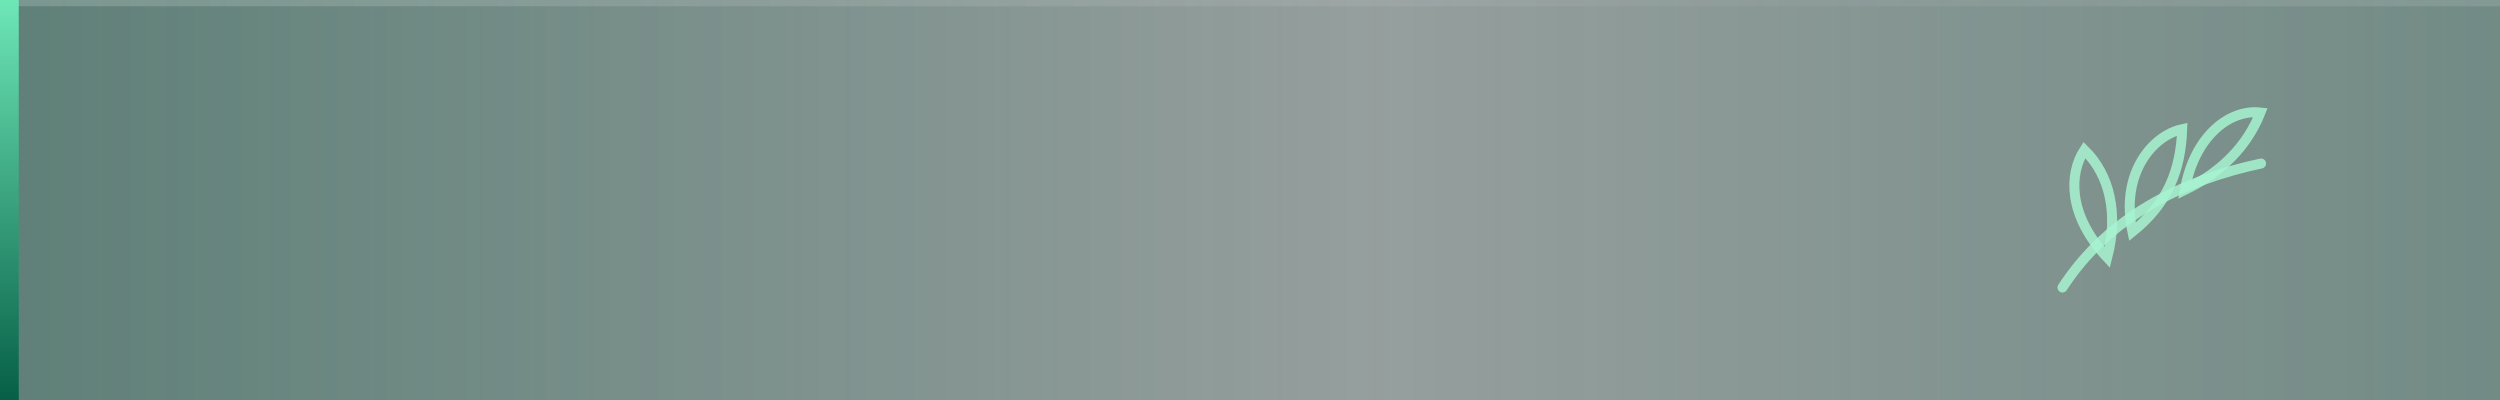
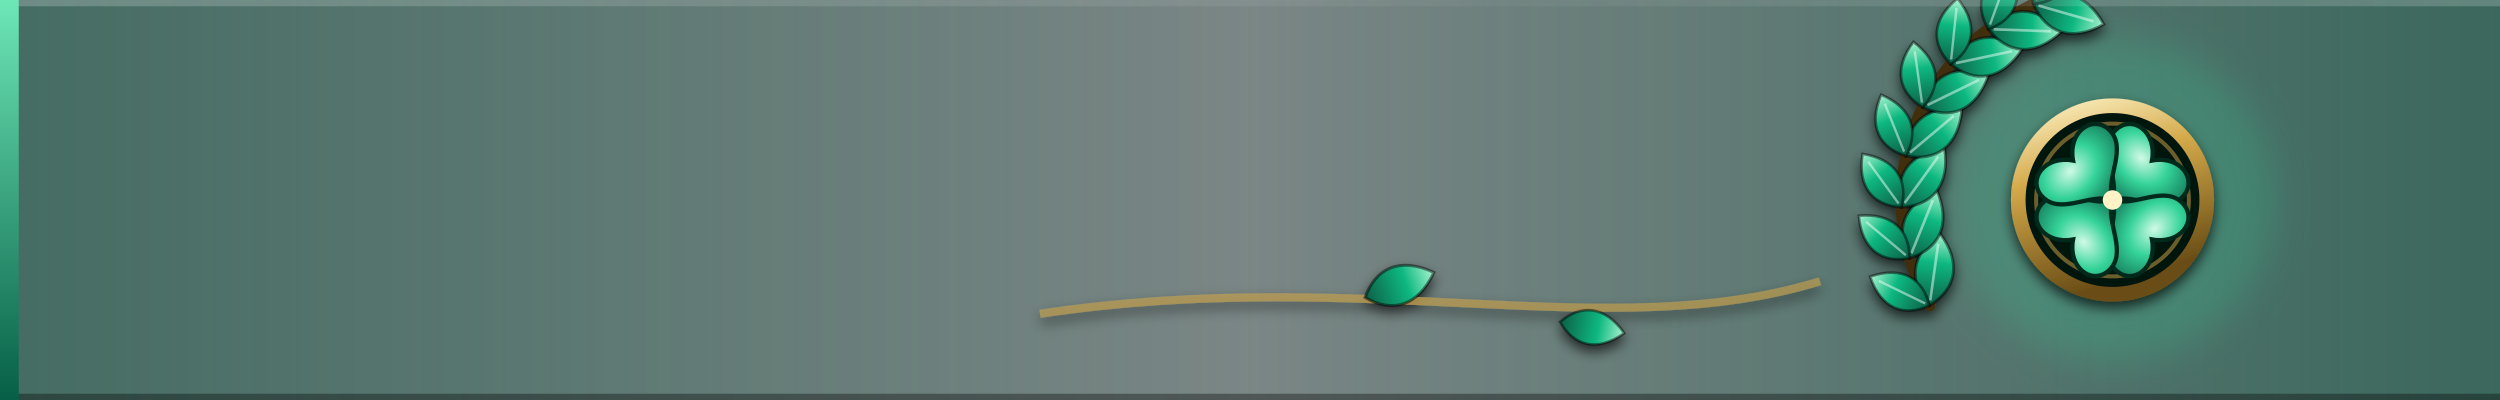
<svg xmlns="http://www.w3.org/2000/svg" viewBox="0 0 400 64" preserveAspectRatio="xMinYMid slice">
  <defs>
    <linearGradient id="b" x1="0" x2="1">
-       <stop offset="0" stop-color="#064E3B" stop-opacity=".46" />
-       <stop offset=".55" stop-color="#064E3B" stop-opacity=".12" />
-       <stop offset="1" stop-color="#064E3B" stop-opacity=".34" />
+       <stop offset="0" stop-color="#064E3B" stop-opacity=".55" />
+       <stop offset=".5" stop-color="#064E3B" stop-opacity=".16" />
+       <stop offset="1" stop-color="#064E3B" stop-opacity=".62" />
    </linearGradient>
-     <linearGradient id="e" x1="0" x2="0" y1="0" y2="1">
+     <linearGradient id="e" x1="0" y1="0" x2="0" y2="1">
      <stop offset="0" stop-color="#6EE7B7" />
      <stop offset="1" stop-color="#065F46" />
    </linearGradient>
    <linearGradient id="band" x1="0" x2="1">
      <stop offset="0" stop-color="#FFFFFF" stop-opacity="0" />
-       <stop offset=".5" stop-color="#FFFFFF" stop-opacity=".09" />
+       <stop offset=".5" stop-color="#FFFFFF" stop-opacity=".1" />
      <stop offset="1" stop-color="#FFFFFF" stop-opacity="0" />
    </linearGradient>
    <linearGradient id="top" x1="0" x2="1">
-       <stop offset="0" stop-color="#FFFFFF" stop-opacity=".18" />
-       <stop offset=".7" stop-color="#FFFFFF" stop-opacity=".04" />
-       <stop offset="1" stop-color="#FFFFFF" stop-opacity=".12" />
+       <stop offset="0" stop-color="#FFFFFF" stop-opacity=".22" />
+       <stop offset=".6" stop-color="#FFFFFF" stop-opacity=".04" />
+       <stop offset="1" stop-color="#FFFFFF" stop-opacity=".2" />
+     </linearGradient>
+     <filter id="shade" x="-20%" y="-20%" width="140%" height="140%">
+       <feDropShadow dx="0" dy=".8" stdDeviation=".8" flood-color="#000" flood-opacity=".7" />
+     </filter>
+     <filter id="soft" x="-30%" y="-30%" width="160%" height="160%">
+       <feGaussianBlur stdDeviation="3" />
+     </filter>
+     <linearGradient id="leaf" x1="0" y1="0" x2="1" y2="0">
+       <stop offset="0" stop-color="#065F46" />
+       <stop offset="0.6" stop-color="#10B981" />
+       <stop offset="1" stop-color="#A7F3D0" />
+     </linearGradient>
+     <radialGradient id="jade" cx="0.4" cy="0.3" r="0.8">
+       <stop offset="0" stop-color="#D1FAE5" />
+       <stop offset="0.4" stop-color="#34D399" />
+       <stop offset="1" stop-color="#064E3B" />
+     </radialGradient>
+     <linearGradient id="gold" x1="0" y1="0" x2="0.3" y2="1">
+       <stop offset="0" stop-color="#FEF3C7" />
+       <stop offset="0.4" stop-color="#D4A94A" />
+       <stop offset="1" stop-color="#6B4E16" />
    </linearGradient>
  </defs>
-   <rect width="400" height="64" fill="#0B0C10" fill-opacity=".35" />
+   <rect width="400" height="64" fill="#0B0C10" fill-opacity=".45" />
  <rect width="400" height="64" fill="url(#b)" />
+   <circle class="rg" cx="338" cy="32" r="26" fill="#34D399" opacity=".22" filter="url(#soft)" />
  <g class="band">
    <rect x="-120" width="120" height="64" fill="url(#band)" />
  </g>
-   <g class="sprig">
-     <g transform="translate(330 46) rotate(-12) scale(1.6)" fill="none" stroke="#A7F3D0" stroke-width="1" stroke-linecap="round" stroke-opacity=".85">
-       <path d="M0 0C6 -6 14 -8 22 -8" />
-       <path d="M8 -4C8 -10 12 -13 15 -13C14 -9 12 -6 8 -4Z" />
-       <path d="M14 -7C16 -12 20 -14 23 -13C21 -10 18 -8 14 -7Z" />
-       <path d="M5 -2C2 -7 3 -11 5 -13C7 -10 7 -6 5 -2Z" />
+   <g filter="url(#shade)" transform="translate(338 32) scale(1.3) translate(-372 -32)">
+     <g transform="translate(372 32)">
+       <path d="M-22.52 13C-22.93 12.03 -24.41 9.18 -24.99 7.17C-25.57 5.15 -25.91 3 -25.98 0.91C-26.06 -1.19 -25.87 -3.35 -25.43 -5.41C-25 -7.46 -24.29 -9.51 -23.37 -11.4C-22.45 -13.28 -21.26 -15.11 -19.92 -16.71C-18.57 -18.32 -16.98 -19.8 -15.28 -21.03C-13.59 -22.27 -10.66 -23.59 -9.74 -24.11" fill="none" stroke="#3F2E0C" stroke-width="1.4" stroke-linecap="round" />
+       <g transform="translate(-22.52 13) rotate(-82) scale(0.82)">
+         <path d="M0 0C3 -3.6 7 -4 11 0C7 4 3 3.6 0 0Z" fill="url(#leaf)" stroke="#000" stroke-opacity=".45" stroke-width=".45" />
+         <path d="M.8 0H9.4" stroke="#ECFDF580" stroke-width=".4" />
+       </g>
+       <g transform="translate(-22.52 13) rotate(-154) scale(0.74)">
+         <path d="M0 0C3 -3.6 7 -4 11 0C7 4 3 3.6 0 0Z" fill="url(#leaf)" stroke="#000" stroke-opacity=".45" stroke-width=".45" />
+         <path d="M.8 0H9.4" stroke="#ECFDF580" stroke-width=".4" />
+       </g>
+       <g transform="translate(-24.99 7.17) rotate(-68) scale(0.82)">
+         <path d="M0 0C3 -3.6 7 -4 11 0C7 4 3 3.6 0 0Z" fill="url(#leaf)" stroke="#000" stroke-opacity=".45" stroke-width=".45" />
+         <path d="M.8 0H9.4" stroke="#ECFDF580" stroke-width=".4" />
+       </g>
+       <g transform="translate(-24.99 7.17) rotate(-140) scale(0.74)">
+         <path d="M0 0C3 -3.6 7 -4 11 0C7 4 3 3.6 0 0Z" fill="url(#leaf)" stroke="#000" stroke-opacity=".45" stroke-width=".45" />
+         <path d="M.8 0H9.4" stroke="#ECFDF580" stroke-width=".4" />
+       </g>
+       <g transform="translate(-25.98 0.91) rotate(-54) scale(0.82)">
+         <path d="M0 0C3 -3.6 7 -4 11 0C7 4 3 3.6 0 0Z" fill="url(#leaf)" stroke="#000" stroke-opacity=".45" stroke-width=".45" />
+         <path d="M.8 0H9.4" stroke="#ECFDF580" stroke-width=".4" />
+       </g>
+       <g transform="translate(-25.98 0.91) rotate(-126) scale(0.74)">
+         <path d="M0 0C3 -3.6 7 -4 11 0C7 4 3 3.6 0 0Z" fill="url(#leaf)" stroke="#000" stroke-opacity=".45" stroke-width=".45" />
+         <path d="M.8 0H9.4" stroke="#ECFDF580" stroke-width=".4" />
+       </g>
+       <g transform="translate(-25.43 -5.41) rotate(-40) scale(0.82)">
+         <path d="M0 0C3 -3.6 7 -4 11 0C7 4 3 3.6 0 0Z" fill="url(#leaf)" stroke="#000" stroke-opacity=".45" stroke-width=".45" />
+         <path d="M.8 0H9.4" stroke="#ECFDF580" stroke-width=".4" />
+       </g>
+       <g transform="translate(-25.43 -5.41) rotate(-112) scale(0.74)">
+         <path d="M0 0C3 -3.6 7 -4 11 0C7 4 3 3.6 0 0Z" fill="url(#leaf)" stroke="#000" stroke-opacity=".45" stroke-width=".45" />
+         <path d="M.8 0H9.4" stroke="#ECFDF580" stroke-width=".4" />
+       </g>
+       <g transform="translate(-23.37 -11.4) rotate(-26) scale(0.82)">
+         <path d="M0 0C3 -3.6 7 -4 11 0C7 4 3 3.6 0 0Z" fill="url(#leaf)" stroke="#000" stroke-opacity=".45" stroke-width=".45" />
+         <path d="M.8 0H9.4" stroke="#ECFDF580" stroke-width=".4" />
+       </g>
+       <g transform="translate(-23.37 -11.4) rotate(-98) scale(0.74)">
+         <path d="M0 0C3 -3.6 7 -4 11 0C7 4 3 3.6 0 0Z" fill="url(#leaf)" stroke="#000" stroke-opacity=".45" stroke-width=".45" />
+         <path d="M.8 0H9.4" stroke="#ECFDF580" stroke-width=".4" />
+       </g>
+       <g transform="translate(-19.92 -16.71) rotate(-12) scale(0.82)">
+         <path d="M0 0C3 -3.6 7 -4 11 0C7 4 3 3.6 0 0Z" fill="url(#leaf)" stroke="#000" stroke-opacity=".45" stroke-width=".45" />
+         <path d="M.8 0H9.4" stroke="#ECFDF580" stroke-width=".4" />
+       </g>
+       <g transform="translate(-19.92 -16.71) rotate(-84) scale(0.74)">
+         <path d="M0 0C3 -3.6 7 -4 11 0C7 4 3 3.6 0 0Z" fill="url(#leaf)" stroke="#000" stroke-opacity=".45" stroke-width=".45" />
+         <path d="M.8 0H9.4" stroke="#ECFDF580" stroke-width=".4" />
+       </g>
+       <g transform="translate(-15.28 -21.03) rotate(2) scale(0.82)">
+         <path d="M0 0C3 -3.6 7 -4 11 0C7 4 3 3.6 0 0Z" fill="url(#leaf)" stroke="#000" stroke-opacity=".45" stroke-width=".45" />
+         <path d="M.8 0H9.4" stroke="#ECFDF580" stroke-width=".4" />
+       </g>
+       <g transform="translate(-15.28 -21.03) rotate(-70) scale(0.74)">
+         <path d="M0 0C3 -3.6 7 -4 11 0C7 4 3 3.6 0 0Z" fill="url(#leaf)" stroke="#000" stroke-opacity=".45" stroke-width=".45" />
+         <path d="M.8 0H9.4" stroke="#ECFDF580" stroke-width=".4" />
+       </g>
+       <g transform="translate(-9.74 -24.11) rotate(16) scale(0.82)">
+         <path d="M0 0C3 -3.6 7 -4 11 0C7 4 3 3.6 0 0Z" fill="url(#leaf)" stroke="#000" stroke-opacity=".45" stroke-width=".45" />
+         <path d="M.8 0H9.4" stroke="#ECFDF580" stroke-width=".4" />
+       </g>
+       <g transform="translate(-9.74 -24.11) rotate(-56) scale(0.74)">
+         <path d="M0 0C3 -3.6 7 -4 11 0C7 4 3 3.6 0 0Z" fill="url(#leaf)" stroke="#000" stroke-opacity=".45" stroke-width=".45" />
+         <path d="M.8 0H9.4" stroke="#ECFDF580" stroke-width=".4" />
+       </g>
+     </g>
+     <path d="M240 46C280 40 310 50 336 42" fill="none" stroke="#C9A24A" stroke-opacity=".6" stroke-width="1" />
+     <g transform="translate(280 44) rotate(-20) scale(0.82)">
+       <path d="M0 0C3 -3.6 7 -4 11 0C7 4 3 3.6 0 0Z" fill="url(#leaf)" stroke="#000" stroke-opacity=".45" stroke-width=".45" />
+     </g>
+     <g transform="translate(304 47) rotate(10) scale(0.73)">
+       <path d="M0 0C3 -3.6 7 -4 11 0C7 4 3 3.6 0 0Z" fill="url(#leaf)" stroke="#000" stroke-opacity=".45" stroke-width=".45" />
+     </g>
+     <g transform="translate(372 32)">
+       <circle r="11.6" fill="#03140D" stroke="url(#gold)" stroke-width="1.8" />
+       <circle r="9.4" fill="none" stroke="#D4A94A" stroke-opacity=".5" stroke-width=".5" />
+       <g class="clv" fill="url(#jade)" stroke="#022C1E" stroke-width=".4" transform="scale(1.32)">
+         <g transform="rotate(45)">
+           <path d="M0 0C-1 -2 -4.6 -2.4 -4.4 -5C-4.2 -7 -1.5 -7.4 0 -5.2C1.5 -7.4 4.2 -7 4.4 -5C4.6 -2.4 1 -2 0 0Z" />
+         </g>
+         <g transform="rotate(135)">
+           <path d="M0 0C-1 -2 -4.6 -2.4 -4.4 -5C-4.2 -7 -1.5 -7.4 0 -5.2C1.5 -7.4 4.2 -7 4.4 -5C4.6 -2.4 1 -2 0 0Z" />
+         </g>
+         <g transform="rotate(225)">
+           <path d="M0 0C-1 -2 -4.6 -2.4 -4.4 -5C-4.2 -7 -1.5 -7.4 0 -5.2C1.5 -7.4 4.2 -7 4.4 -5C4.6 -2.4 1 -2 0 0Z" />
+         </g>
+         <g transform="rotate(315)">
+           <path d="M0 0C-1 -2 -4.6 -2.4 -4.4 -5C-4.2 -7 -1.5 -7.4 0 -5.2C1.5 -7.4 4.2 -7 4.4 -5C4.6 -2.4 1 -2 0 0Z" />
+         </g>
+       </g>
+       <circle r="1.2" fill="#FEF3C7" />
+     </g>
+     <g transform="translate(300 52)">
+       <g class="pt vm0" opacity="0">
+         <circle r="1.4" fill="#A7F3D0" />
+         <circle r="3" fill="#34D399" opacity=".25" />
+       </g>
+     </g>
+     <g transform="translate(340 54)">
+       <g class="pt vm1" opacity="0">
+         <circle r="1.4" fill="#A7F3D0" />
+         <circle r="3" fill="#34D399" opacity=".25" />
+       </g>
+     </g>
+     <g transform="translate(270 50)">
+       <g class="pt vm2" opacity="0">
+         <circle r="1.4" fill="#A7F3D0" />
+         <circle r="3" fill="#34D399" opacity=".25" />
+       </g>
+     </g>
+     <g transform="translate(392 54)">
+       <g class="pt vm3" opacity="0">
+         <circle r="1.4" fill="#A7F3D0" />
+         <circle r="3" fill="#34D399" opacity=".25" />
+       </g>
    </g>
  </g>
  <rect width="400" height="1" fill="url(#top)" />
+   <rect y="63" width="400" height="1" fill="#000" fill-opacity=".35" />
  <rect width="3" height="64" fill="url(#e)" />
</svg>
